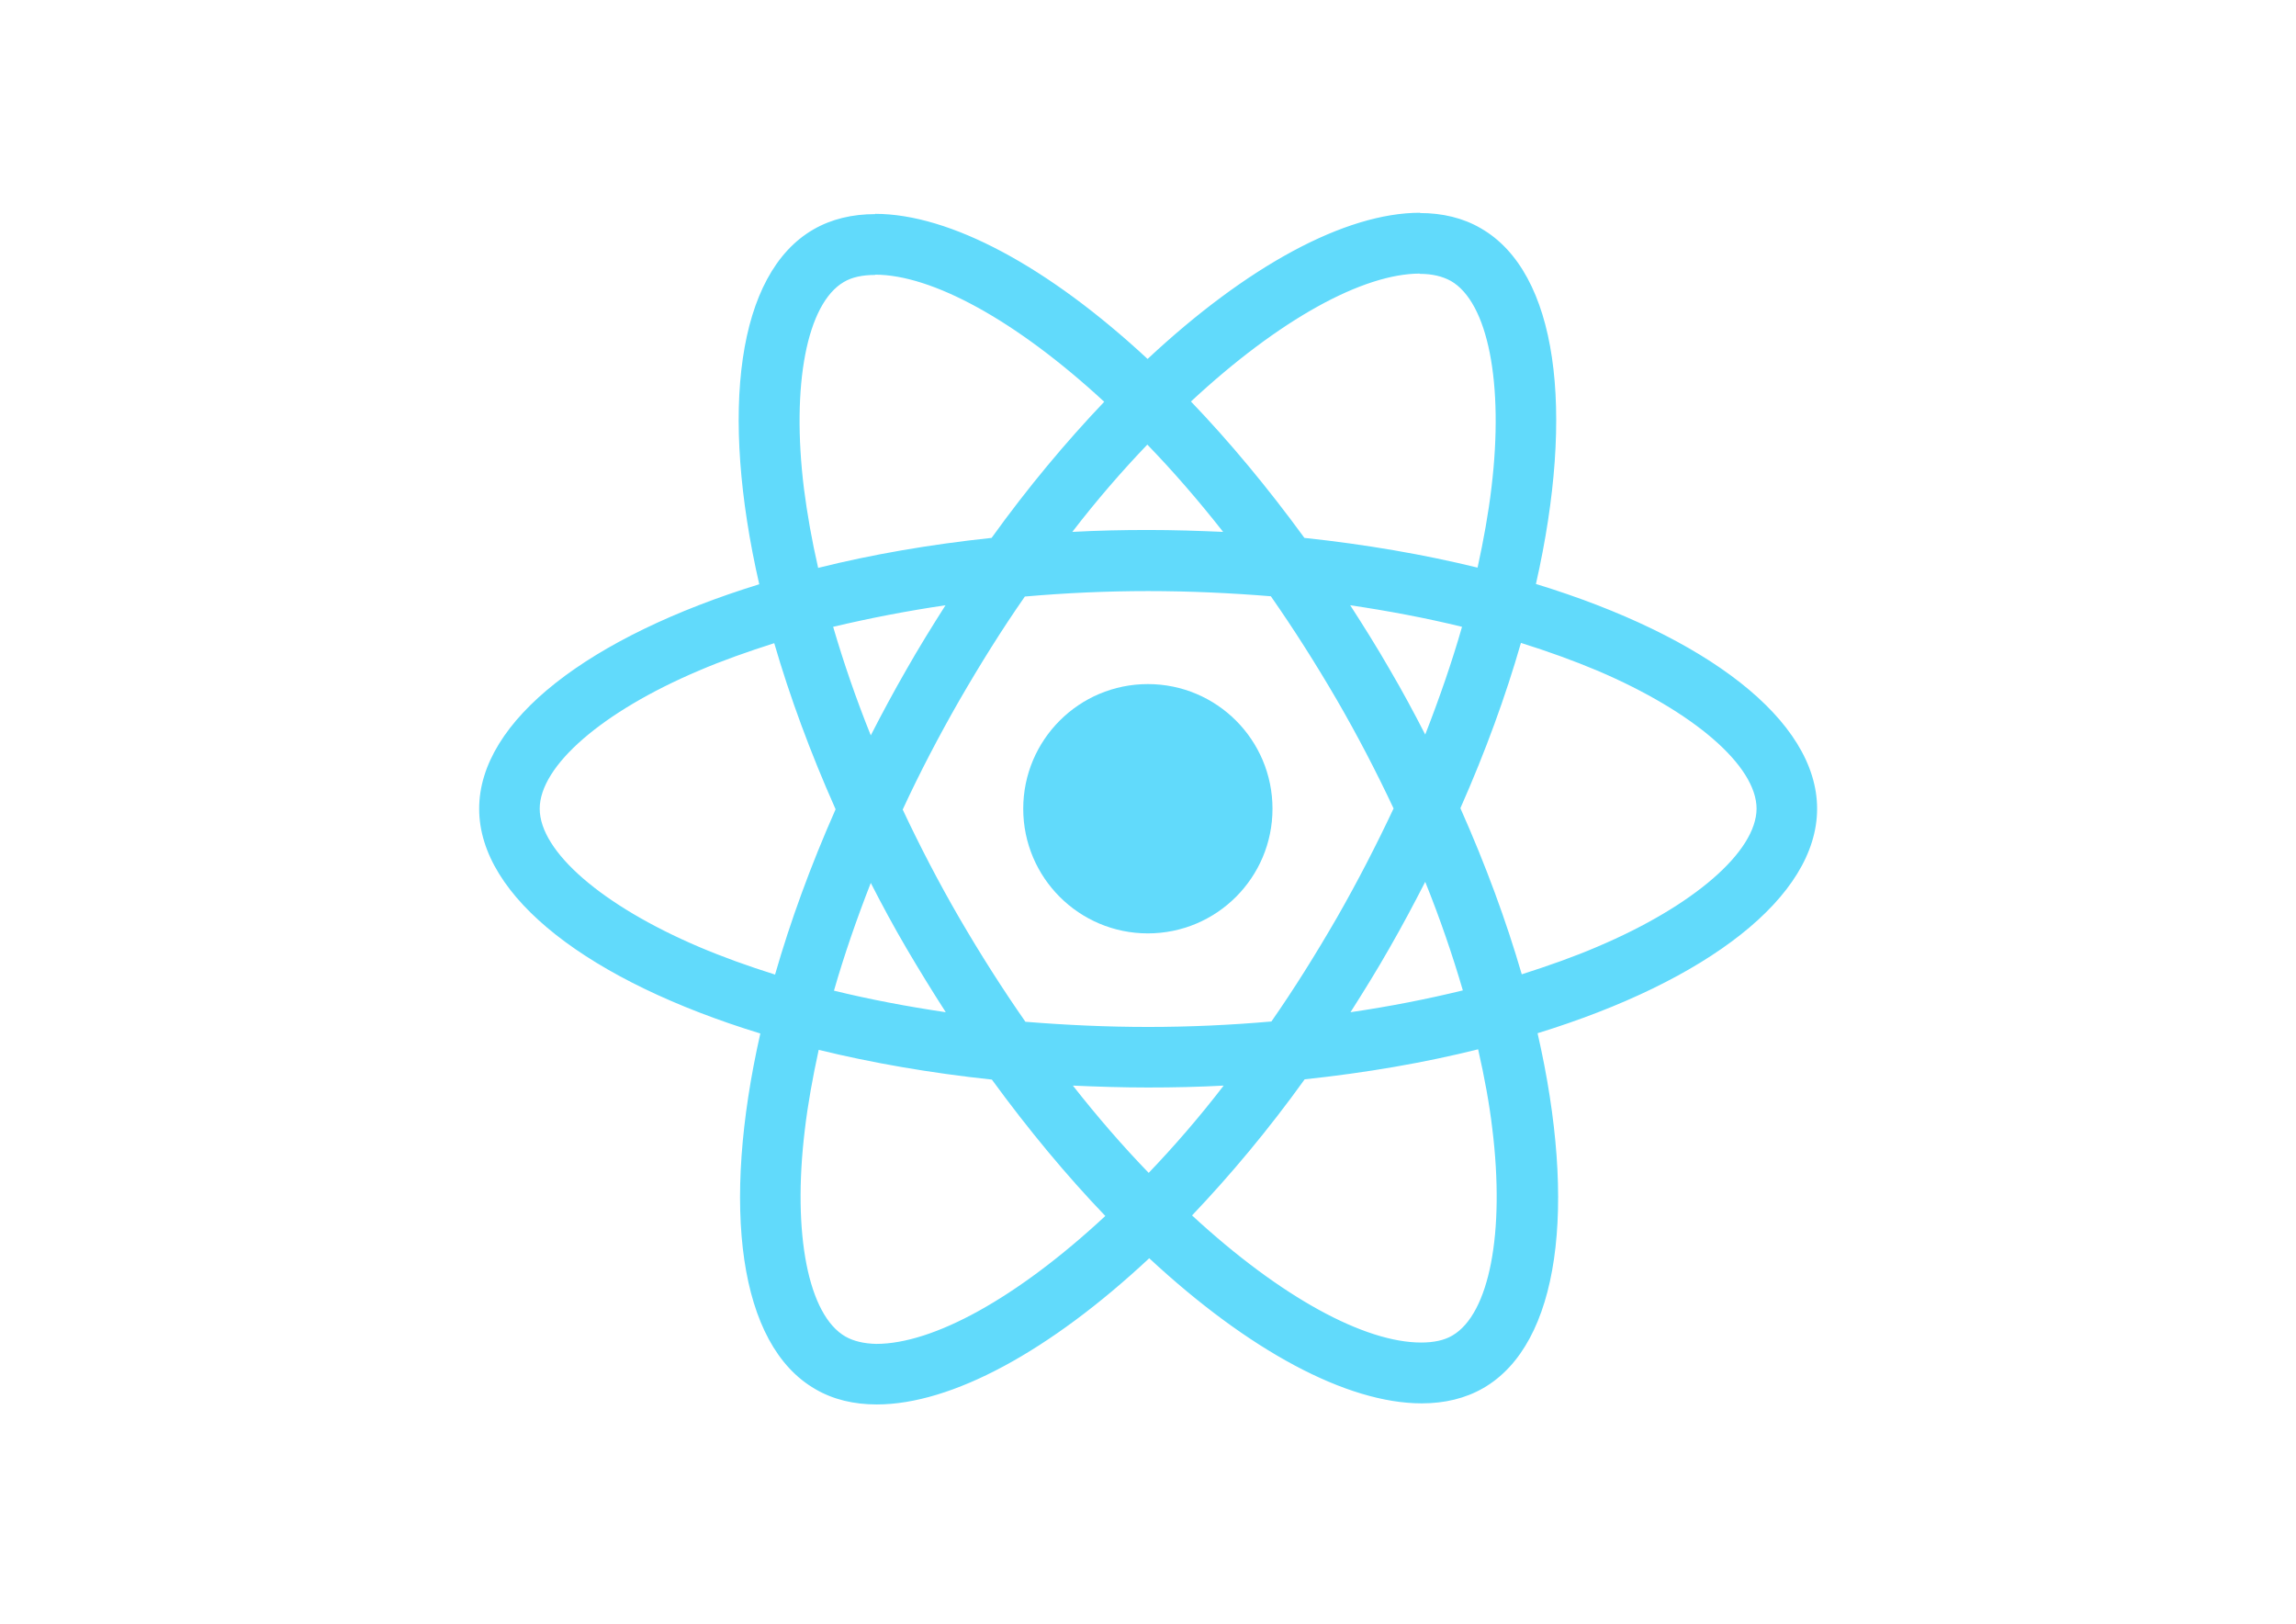
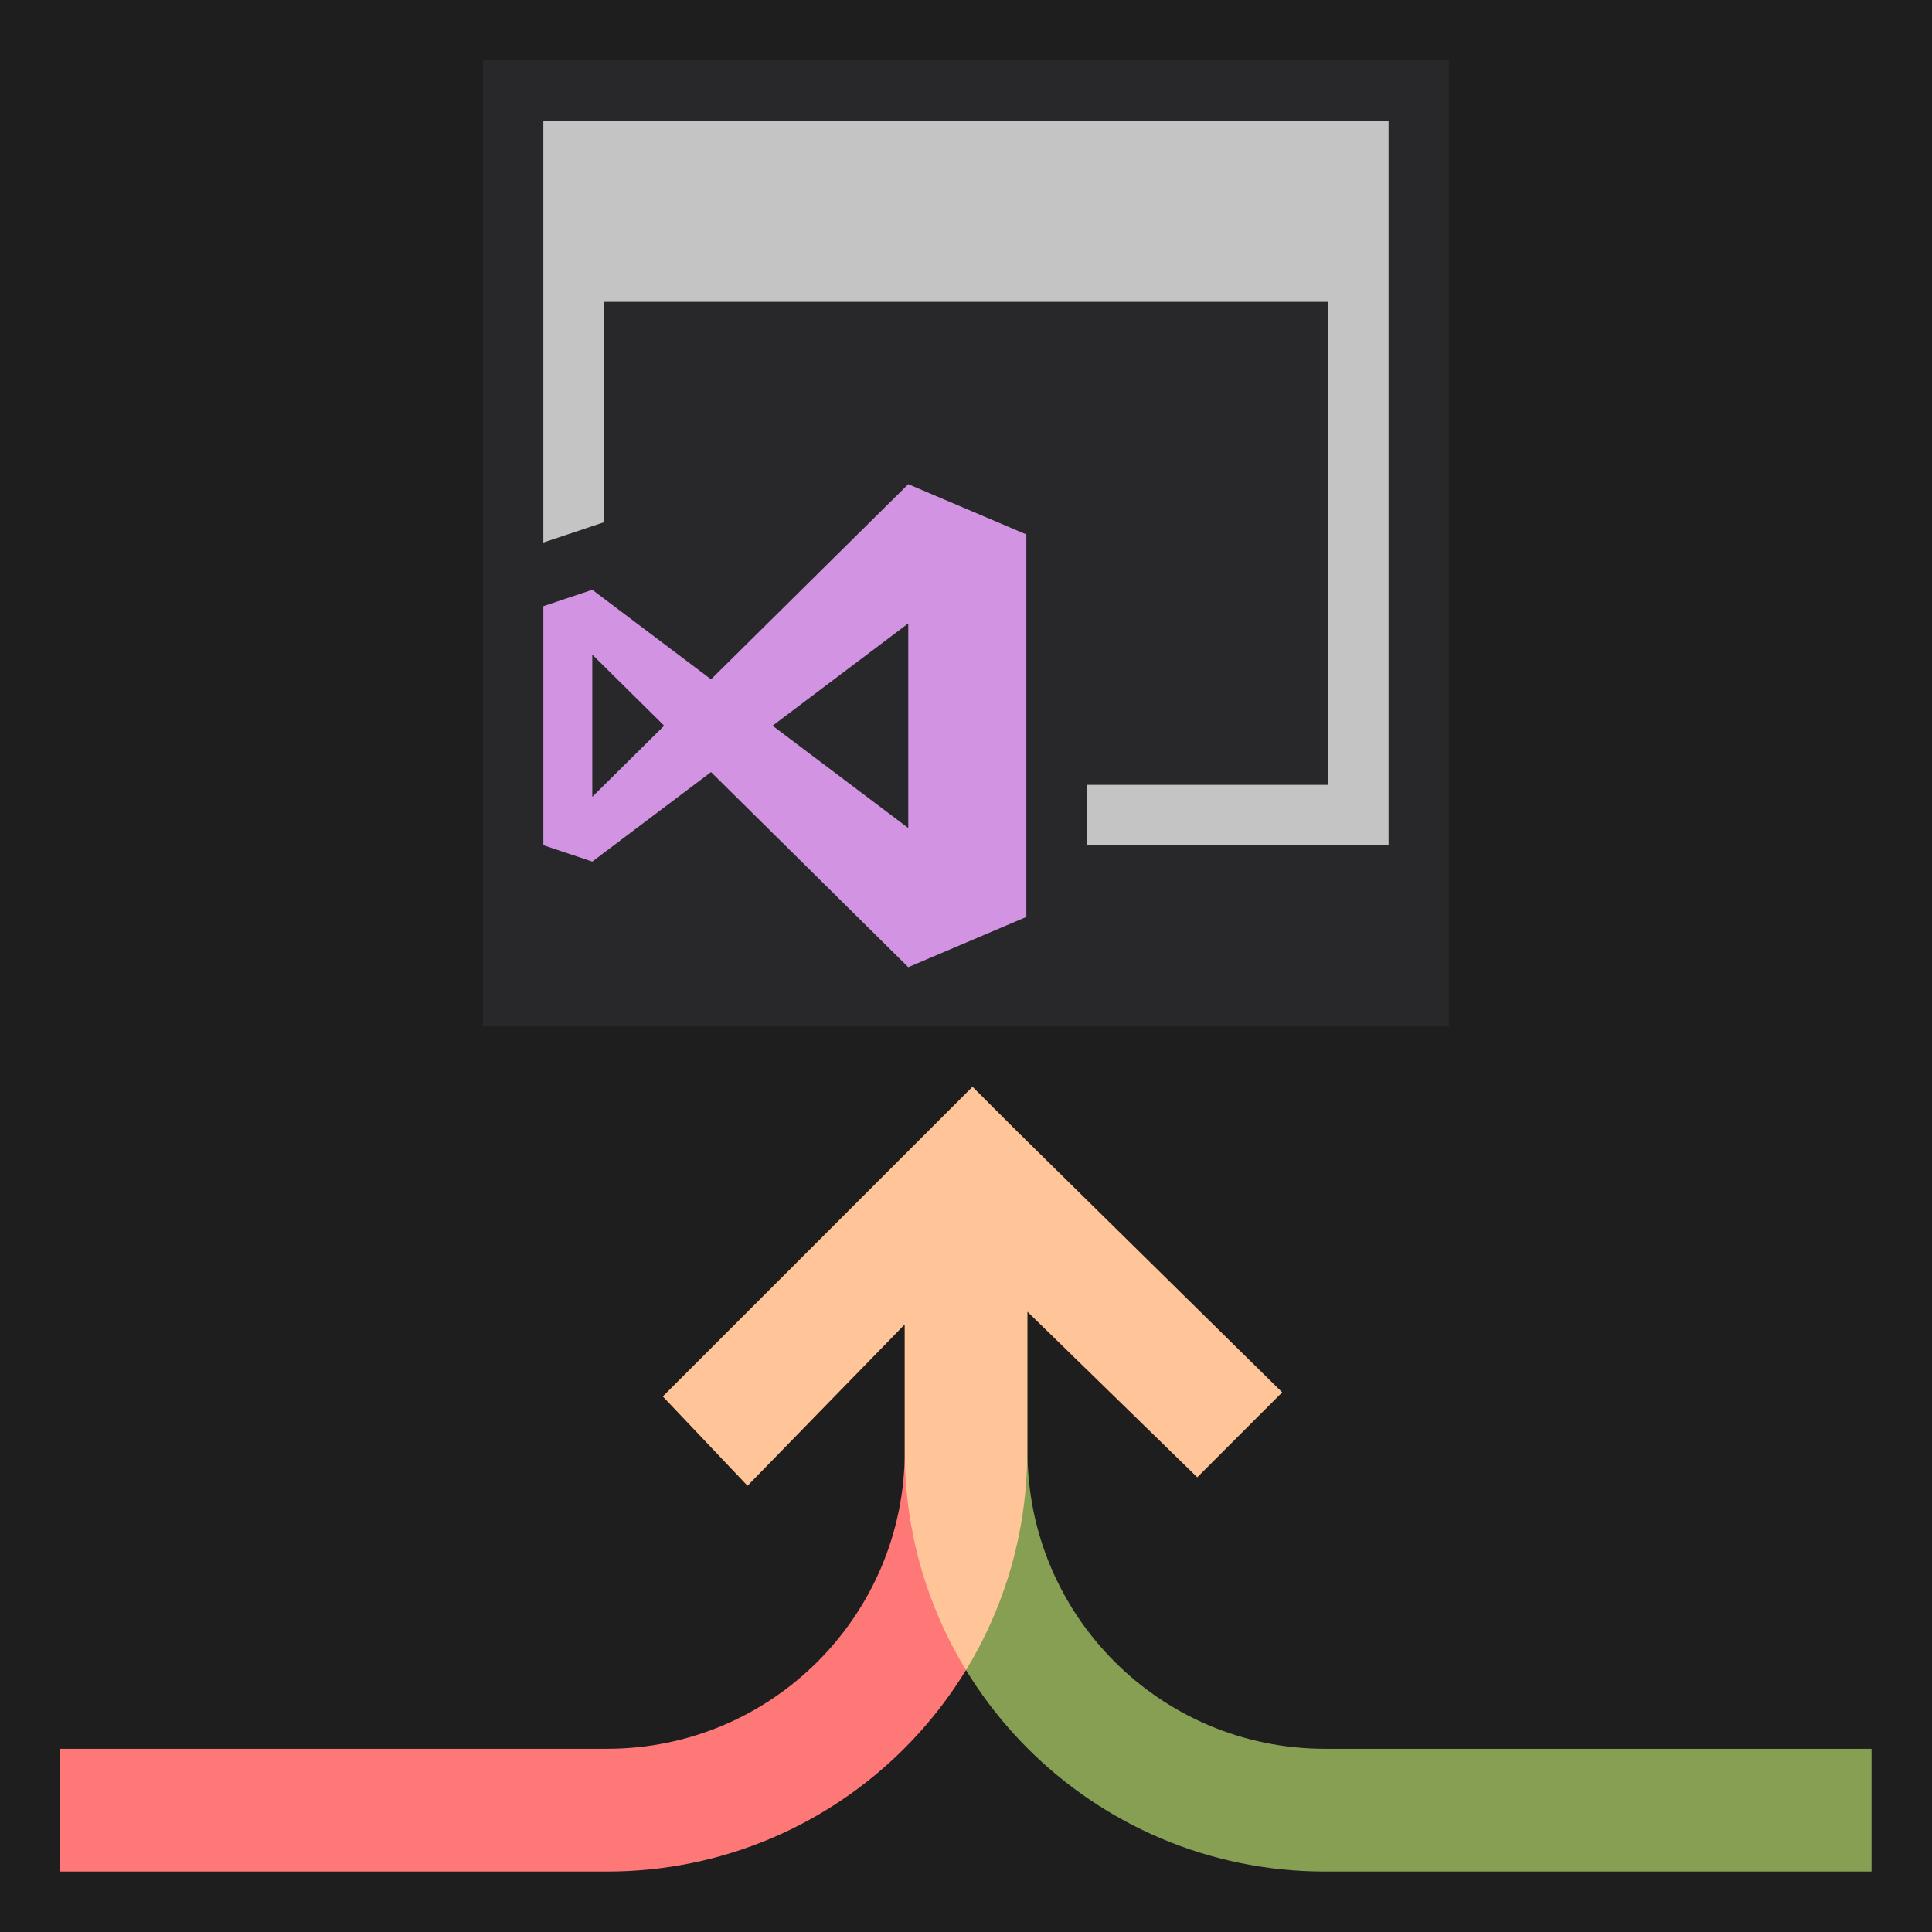
- <svg xmlns="http://www.w3.org/2000/svg" viewBox="0 0 841.9 595.3">
-   <g fill="#61DAFB">
-     <path d="M666.3 296.5c0-32.5-40.7-63.3-103.1-82.4 14.4-63.6 8-114.2-20.2-130.4-6.5-3.8-14.1-5.6-22.4-5.6v22.3c4.6 0 8.3.9 11.4 2.6 13.6 7.8 19.5 37.5 14.9 75.7-1.1 9.4-2.9 19.3-5.1 29.4-19.6-4.8-41-8.5-63.5-10.9-13.5-18.5-27.5-35.3-41.6-50 32.6-30.3 63.2-46.9 84-46.9V78c-27.5 0-63.5 19.6-99.9 53.6-36.4-33.8-72.4-53.2-99.9-53.2v22.3c20.7 0 51.4 16.5 84 46.6-14 14.7-28 31.4-41.3 49.9-22.6 2.4-44 6.1-63.6 11-2.3-10-4-19.7-5.2-29-4.7-38.2 1.1-67.9 14.6-75.8 3-1.8 6.9-2.6 11.5-2.6V78.5c-8.4 0-16 1.8-22.6 5.6-28.1 16.2-34.4 66.7-19.9 130.1-62.2 19.2-102.7 49.9-102.7 82.3 0 32.5 40.7 63.3 103.1 82.4-14.4 63.6-8 114.2 20.2 130.4 6.5 3.8 14.1 5.6 22.5 5.6 27.5 0 63.5-19.6 99.9-53.6 36.4 33.8 72.4 53.2 99.9 53.2 8.4 0 16-1.8 22.6-5.6 28.1-16.2 34.4-66.7 19.9-130.1 62-19.1 102.5-49.9 102.5-82.3zm-130.2-66.7c-3.7 12.9-8.3 26.2-13.5 39.5-4.1-8-8.4-16-13.1-24-4.6-8-9.5-15.8-14.4-23.4 14.2 2.1 27.9 4.7 41 7.9zm-45.8 106.5c-7.8 13.5-15.8 26.3-24.1 38.2-14.9 1.3-30 2-45.2 2-15.1 0-30.2-.7-45-1.9-8.3-11.9-16.4-24.6-24.2-38-7.6-13.1-14.5-26.4-20.8-39.8 6.2-13.4 13.2-26.8 20.7-39.9 7.8-13.5 15.8-26.3 24.1-38.2 14.9-1.3 30-2 45.2-2 15.1 0 30.2.7 45 1.9 8.3 11.9 16.4 24.6 24.2 38 7.6 13.1 14.5 26.4 20.8 39.8-6.3 13.4-13.2 26.8-20.7 39.9zm32.3-13c5.4 13.4 10 26.8 13.8 39.8-13.1 3.2-26.9 5.9-41.2 8 4.9-7.7 9.8-15.6 14.4-23.7 4.6-8 8.9-16.1 13-24.1zM421.2 430c-9.3-9.6-18.6-20.3-27.8-32 9 .4 18.2.7 27.5.7 9.4 0 18.7-.2 27.8-.7-9 11.7-18.3 22.4-27.5 32zm-74.4-58.9c-14.2-2.1-27.9-4.7-41-7.9 3.7-12.9 8.3-26.2 13.5-39.5 4.1 8 8.4 16 13.1 24 4.7 8 9.5 15.8 14.4 23.4zM420.7 163c9.3 9.6 18.6 20.3 27.8 32-9-.4-18.2-.7-27.5-.7-9.4 0-18.7.2-27.8.7 9-11.7 18.3-22.4 27.5-32zm-74 58.9c-4.9 7.7-9.8 15.6-14.4 23.7-4.6 8-8.9 16-13 24-5.4-13.4-10-26.8-13.8-39.8 13.1-3.1 26.9-5.8 41.2-7.9zm-90.5 125.2c-35.4-15.1-58.3-34.9-58.3-50.6 0-15.7 22.9-35.6 58.3-50.6 8.6-3.7 18-7 27.7-10.1 5.7 19.6 13.2 40 22.5 60.9-9.2 20.8-16.6 41.1-22.2 60.6-9.9-3.1-19.3-6.5-28-10.2zM310 490c-13.6-7.8-19.5-37.5-14.9-75.7 1.1-9.4 2.9-19.3 5.1-29.4 19.6 4.8 41 8.5 63.5 10.9 13.5 18.5 27.5 35.3 41.6 50-32.6 30.3-63.2 46.9-84 46.9-4.5-.1-8.3-1-11.3-2.7zm237.2-76.2c4.7 38.2-1.1 67.9-14.6 75.8-3 1.8-6.9 2.6-11.5 2.6-20.7 0-51.4-16.5-84-46.6 14-14.7 28-31.4 41.3-49.9 22.6-2.4 44-6.1 63.6-11 2.3 10.1 4.1 19.8 5.2 29.1zm38.5-66.7c-8.6 3.7-18 7-27.7 10.1-5.7-19.6-13.2-40-22.5-60.9 9.2-20.8 16.6-41.1 22.2-60.6 9.9 3.1 19.3 6.5 28.1 10.2 35.4 15.1 58.3 34.9 58.3 50.6-.1 15.7-23 35.6-58.4 50.6zM320.8 78.4z" />
-     <circle cx="420.9" cy="296.5" r="45.7" />
-     <path d="M520.5 78.1z" />
+ <svg xmlns="http://www.w3.org/2000/svg" width="32" height="32" viewBox="0 0 8.467 8.467" version="1.1" id="svg8">
+   <defs id="defs2" />
+   <rect style="fill:#1e1e1e;fill-opacity:1;stroke:none;stroke-width:0.265" id="rect8086" width="8.467" height="8.467" x="2.5585938e-05" y="-5.0585936e-06" />
+   <path id="path627-7" style="mix-blend-mode:screen;fill:#76923c;fill-opacity:1;stroke-width:0.491" d="M 4.262,4.763 4.076,4.949 2.905,6.12 3.276,6.511 3.965,5.804 V 6.361 c -6.5e-6,1.017 0.824,1.841 1.841,1.841 l 2.396,10e-8 V 7.664 L 5.806,7.664 C 5.086,7.664 4.503,7.08 4.503,6.361 V 5.748 L 5.247,6.474 5.619,6.102 4.448,4.949 Z" />
+   <path id="path627" style="mix-blend-mode:screen;fill:#ff6666;fill-opacity:1;stroke-width:0.491" d="M 4.262,4.763 4.076,4.949 2.905,6.12 3.276,6.511 3.965,5.804 V 6.361 C 3.965,7.08 3.381,7.664 2.661,7.664 l -2.397,1.42e-5 v 0.538 l 2.397,-10e-8 c 1.017,1.3e-5 1.841,-0.824 1.841,-1.841 V 5.748 L 5.247,6.474 5.619,6.102 4.448,4.949 Z" />
+   <g id="g980" transform="matrix(0.2645833,0,0,0.2645833,2.116667,0.2645833)">
+     <rect style="fill:#28282b;fill-opacity:1;stroke-width:0.843" id="rect846" width="16" height="16" x="0" y="0" />
+     <path id="rect848" style="fill:#c4c4c4;fill-opacity:1;stroke-width:2.488" d="M 1,1 V 7.986 L 2,7.652 V 4 h 12 v 8 h -4 v 1 h 5 V 1 Z" />
+     <g id="Canvas" transform="matrix(0.173444,0,0,0.173444,813.0441,510.1886)" style="fill:#d294e2;fill-opacity:1">
+       <g id="icon-BrandVisualStudioIDE" style="fill:#d294e2;fill-opacity:1">
+         <g id="BrandVisualStudioIDE2017RTW_40x" style="fill:#d294e2;fill-opacity:1">
+           <g id="Vector" style="fill:#d294e2;fill-opacity:1">
+             <path id="use6" d="m -4665.867,-2873.55 18.835,18.632 11.276,-4.797 v -36.531 l -11.276,-4.797 -18.835,18.634 -11.341,-8.549 -4.672,1.564 v 22.827 l 4.672,1.564 z m 18.835,-14.196 v 19.537 l -12.959,-9.768 z m -30.176,2.977 6.864,6.79 -6.864,6.792 z" style="fill:#d294e2;fill-opacity:1" />
+           </g>
+         </g>
+       </g>
+     </g>
  </g>
</svg>
